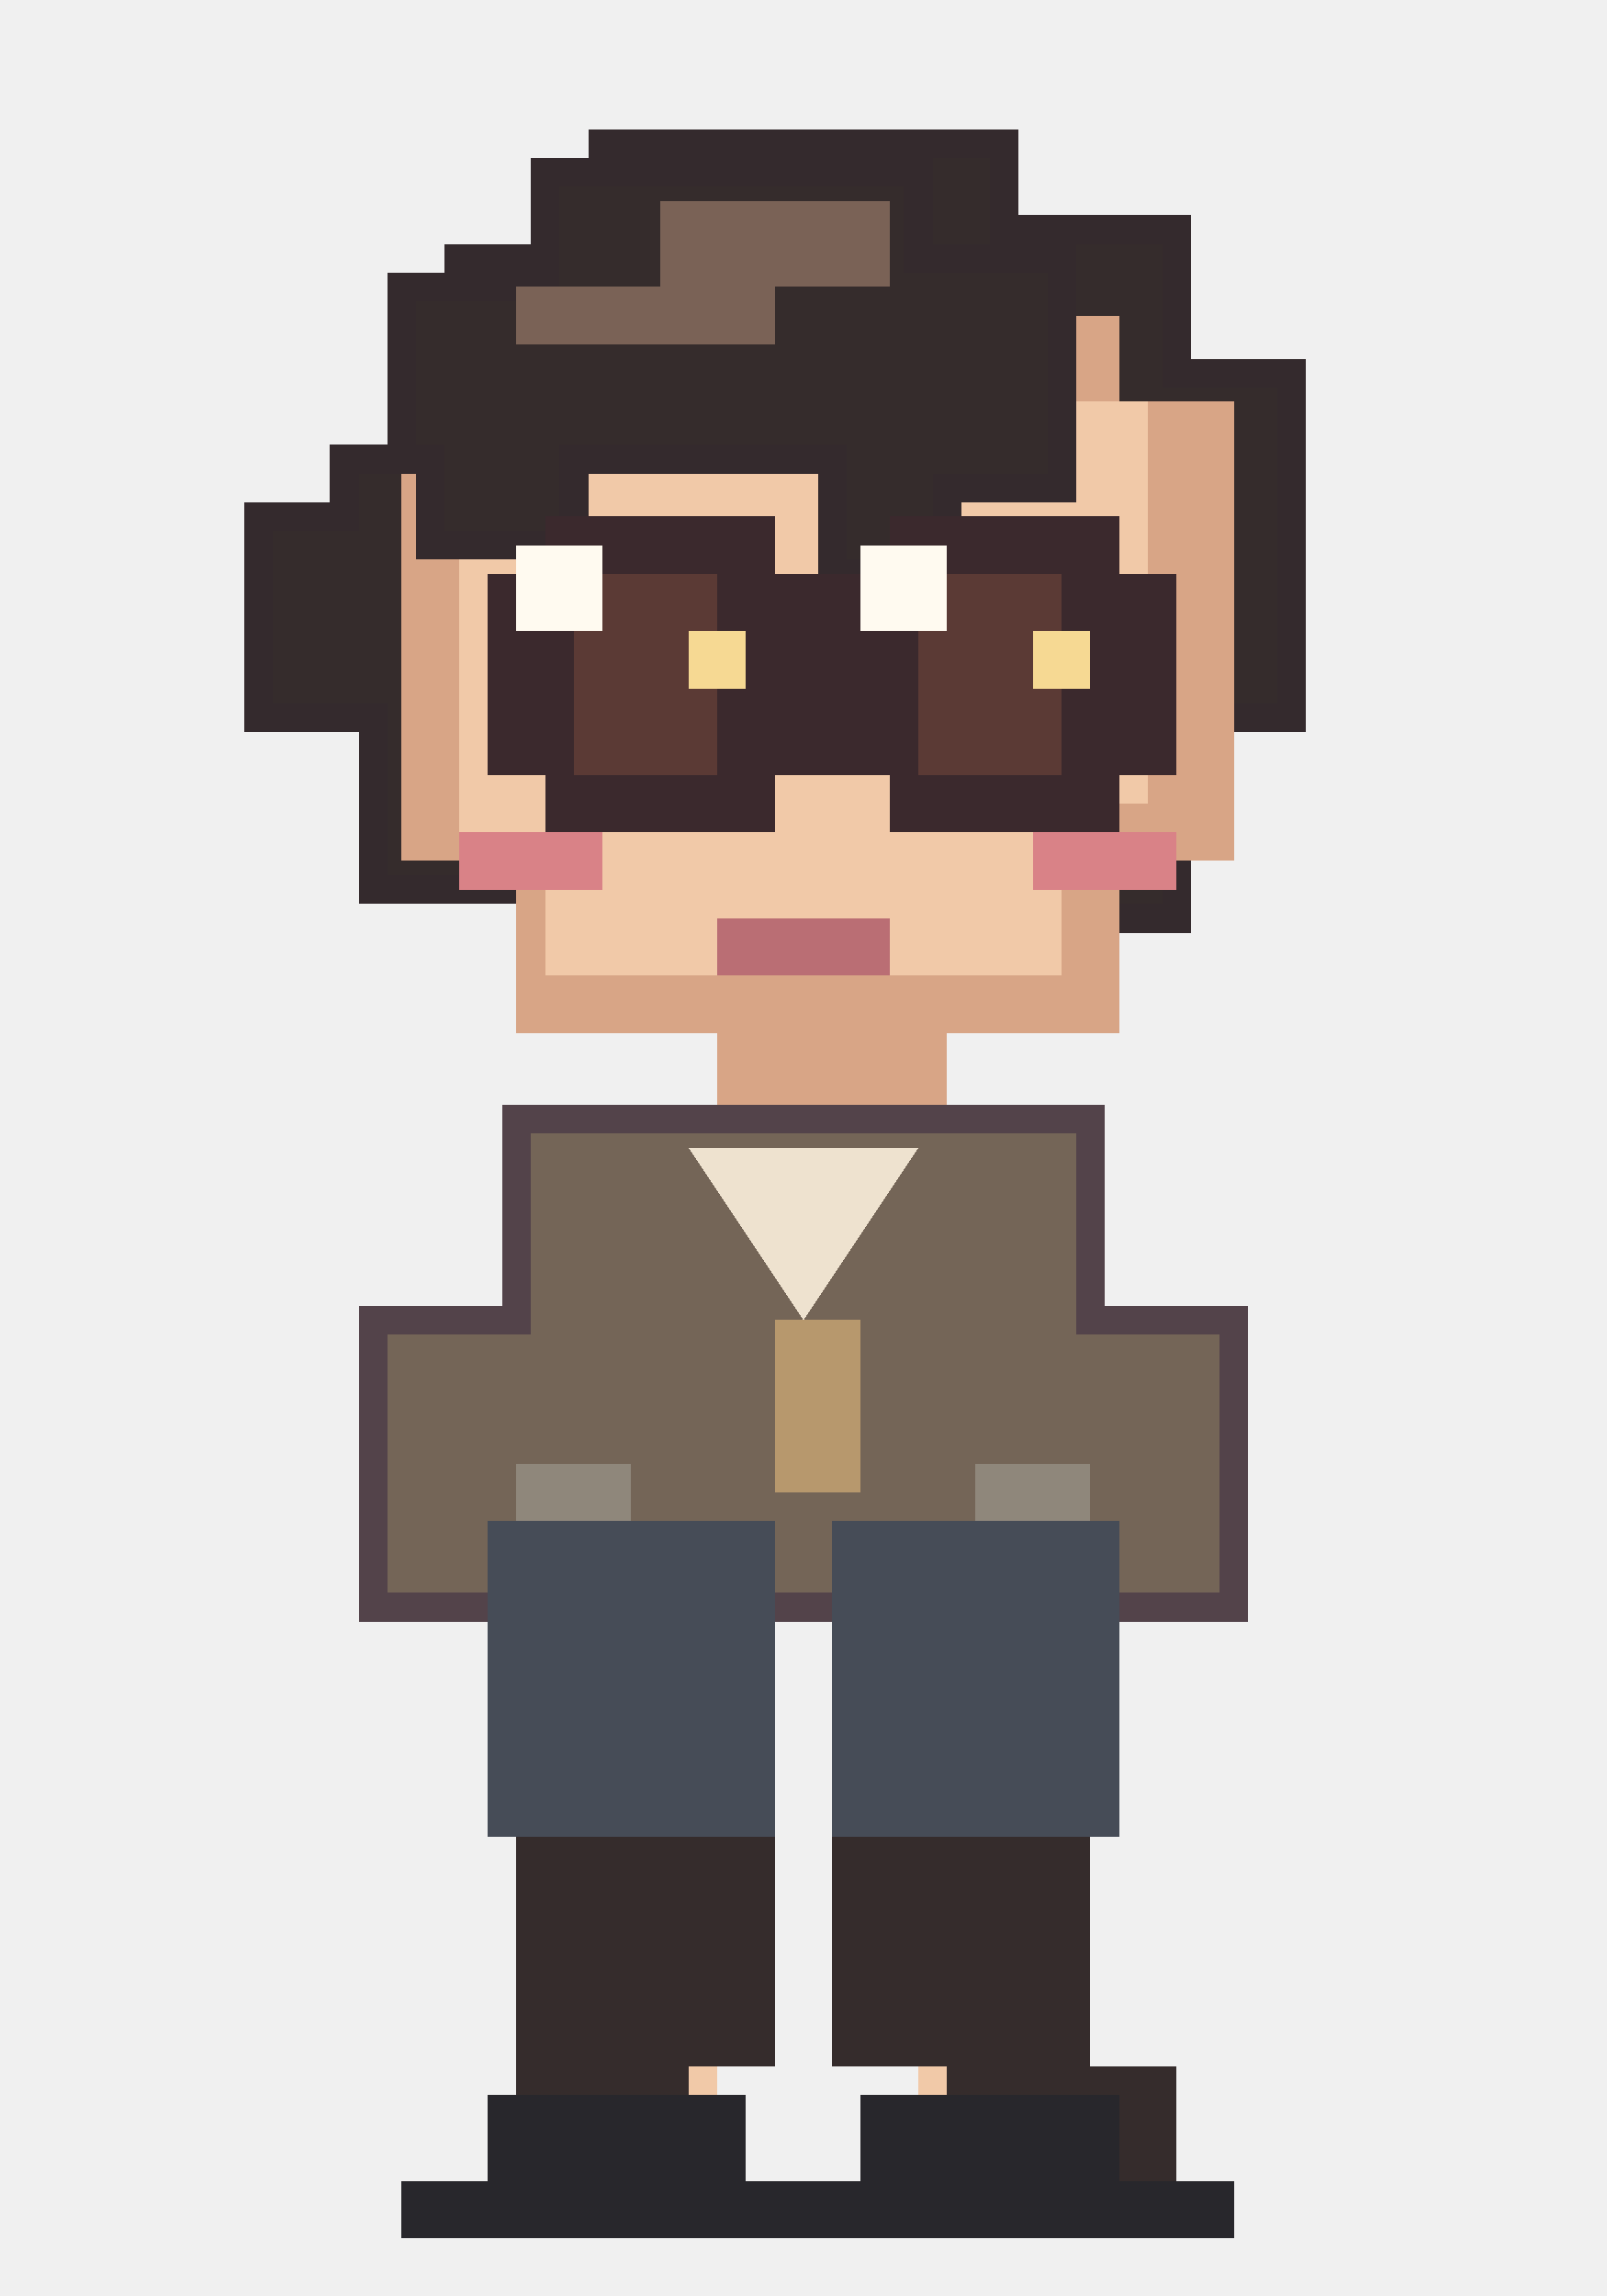
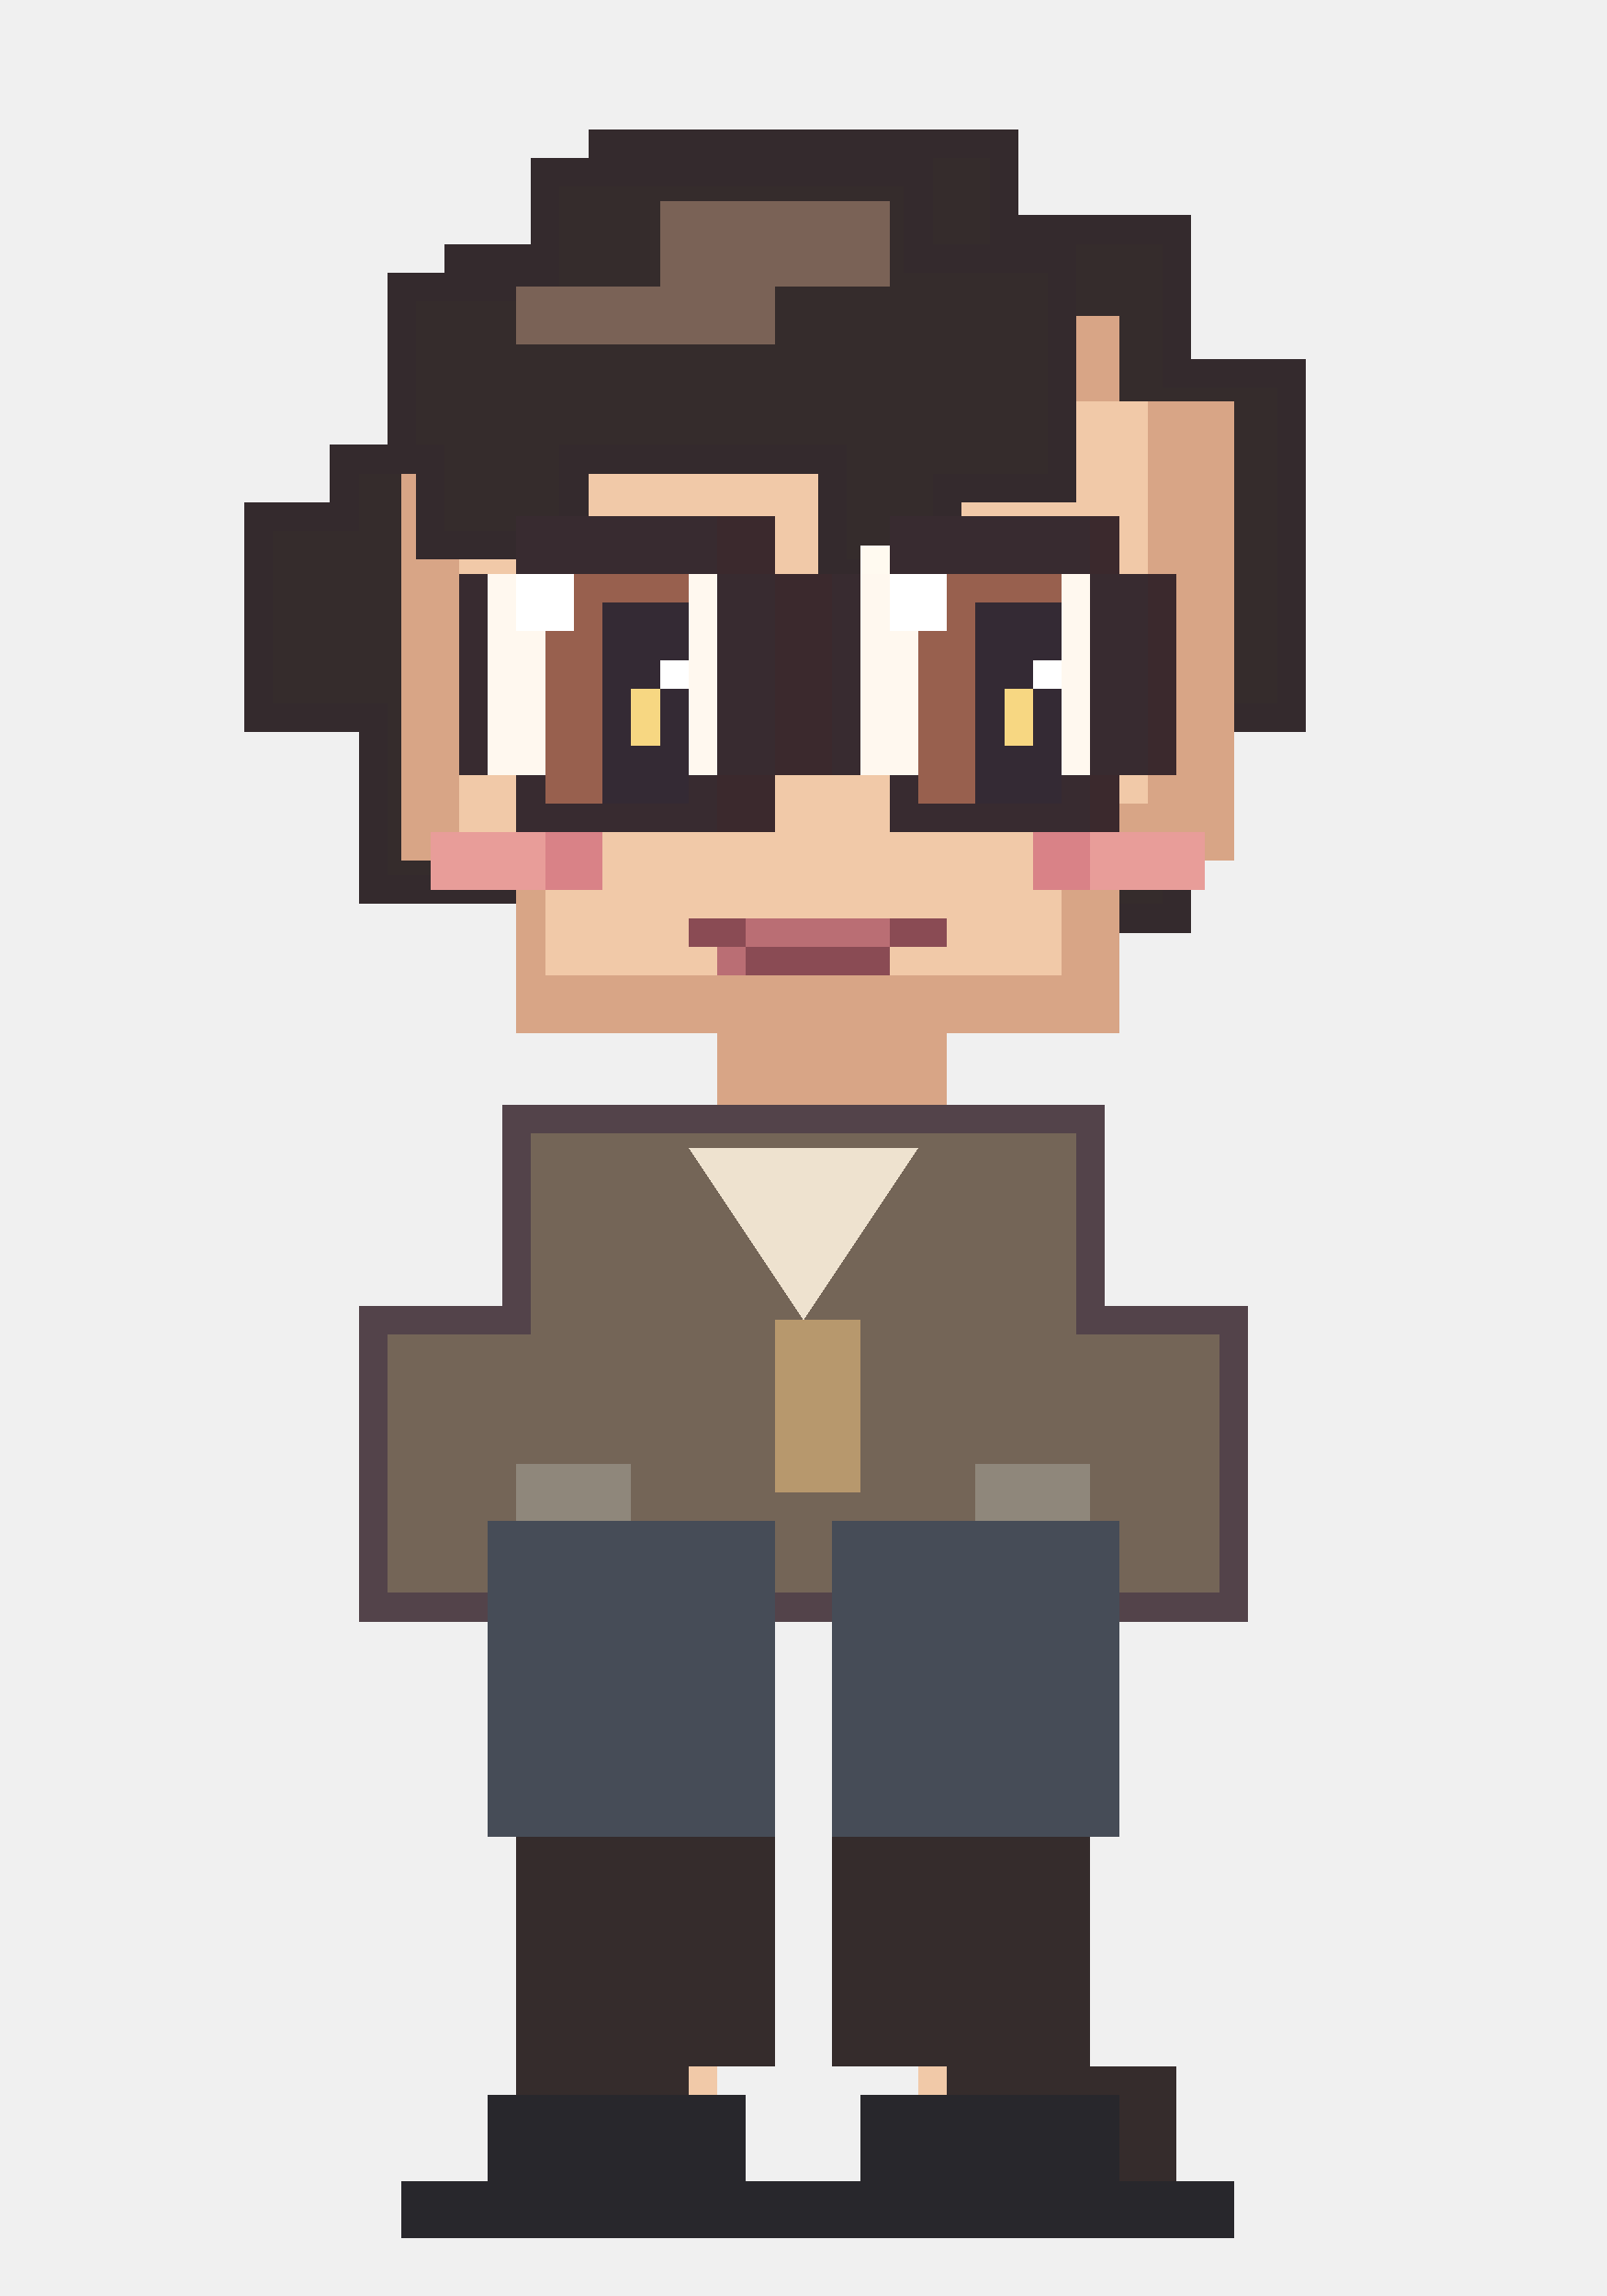
<svg xmlns="http://www.w3.org/2000/svg" viewBox="0 0 56 80" shape-rendering="crispEdges">
  <path fill="#352c2c" stroke="#342a2d" stroke-width="1" d="M12 16h4V9h5V5h14v3h6v5h4v12h-4v7h-5v-7h-3v-4H18v10h-5v-6H9V18h3z" />
  <path fill="#d8a586" d="M25 34h8v7h-8z" />
  <path fill="#f1c9a8" d="M19 39h5v8h-4v8h-5v-9h4z M32 39h5v7h4v10h-5v-8h-4z" />
  <path fill="#746557" stroke="#53434a" stroke-width="1" d="M18 39h20v7h5v10H13V46h5z" />
  <path fill="#464c57" d="M17 53h10v18h-7v-7h-3z M29 53h10v11h-3v7h-7z" />
  <path fill="#f1c9a8" d="M20 69h5v5h-5z M32 69h5v5h-5z" />
  <path fill="#eee2cf" d="M24 40h8l-4 6z" />
  <path fill="#b7986d" d="M27 46h3v6h-3z" />
  <path fill="#8f877b" d="M18 51h4v2h-4z M34 51h4v2h-4z" />
  <path fill="#352c2c" d="M18 64h9v8h-3v4h-7v-3h1z M29 64h9v8h3v4h-8v-4h-4z" />
  <path fill="#28272c" d="M17 73h9v3h3v2H14v-2h3z M30 73h9v3h4v2H28v-2h2z" />
  <path fill="#d8a586" d="M14 14h4v-3h21v3h4v16h-4v6H18v-6h-4z" />
  <path fill="#f1c9a8" d="M17 13h4v-2h16v3h3v14h-3v6H19v-5h-3V16h1z" />
  <path fill="#352c2c" stroke="#342a2d" stroke-width="1" d="M14 16v-6h5V6h13v3h5v8h-4v3h-4v-4H20v3h-5v-3z" />
  <path fill="#7a6256" d="M18 10h5V7h8v3h-4v2H18z" />
  <path fill="#3b292d" d="M17 20h2v-2h8v2h2v7h-2v2h-8v-2h-2z M29 20h2v-2h8v2h2v7h-2v2h-8v-2h-2z" />
  <path fill="#5b3a35" d="M20 20h5v7h-5z M32 20h5v7h-5z" />
  <path fill="#fffaf0" d="M18 19h3v3h-3z M30 19h3v3h-3z" />
  <path fill="#f6d993" d="M24 22h2v2h-2z M36 22h2v2h-2z" />
  <path fill="#d98287" d="M16 29h5v2h-5z M36 29h5v2h-5z" />
  <path fill="#ba6e74" d="M25 32h6v2h-6z" />
+   <g shape-rendering="crispEdges" aria-hidden="true">
+     <path fill="#382b30" d="M16 20h2v-2h7v2h2v7h-2v2h-7v-2h-2z M29 20h2v-2h7v2h2v7h-2v2h-7v-2h-2z" />
+     <path fill="#fff8ef" d="M17 20h8v7h-8z M30 20h8v7h-8z" />
+     <path fill="#98604e" d="M19 20h5v8h-5z M32 20h5v8h-5z" />
+     <path fill="#342a34" d="M21 21h3v7h-3z M34 21h3v7h-3z" />
+     <path fill="#ffffff" d="M18 20h2v2h-2z M31 20h2v2h-2z M23 23h1v1h-1z M36 23h1v1h-1z" />
+     <path fill="#f7d782" d="M22 24h1v2h-1z M35 24h1v2h-1z" />
+     <path fill="#e89d99" d="M15 29h4v2h-4z M38 29h4v2h-4z" />
+     <path fill="#8a4b54" d="M24 32h2v1h-2z M26 33h5v1h-5z M31 32h2v1h-2z" />
+   </g>
</svg>
